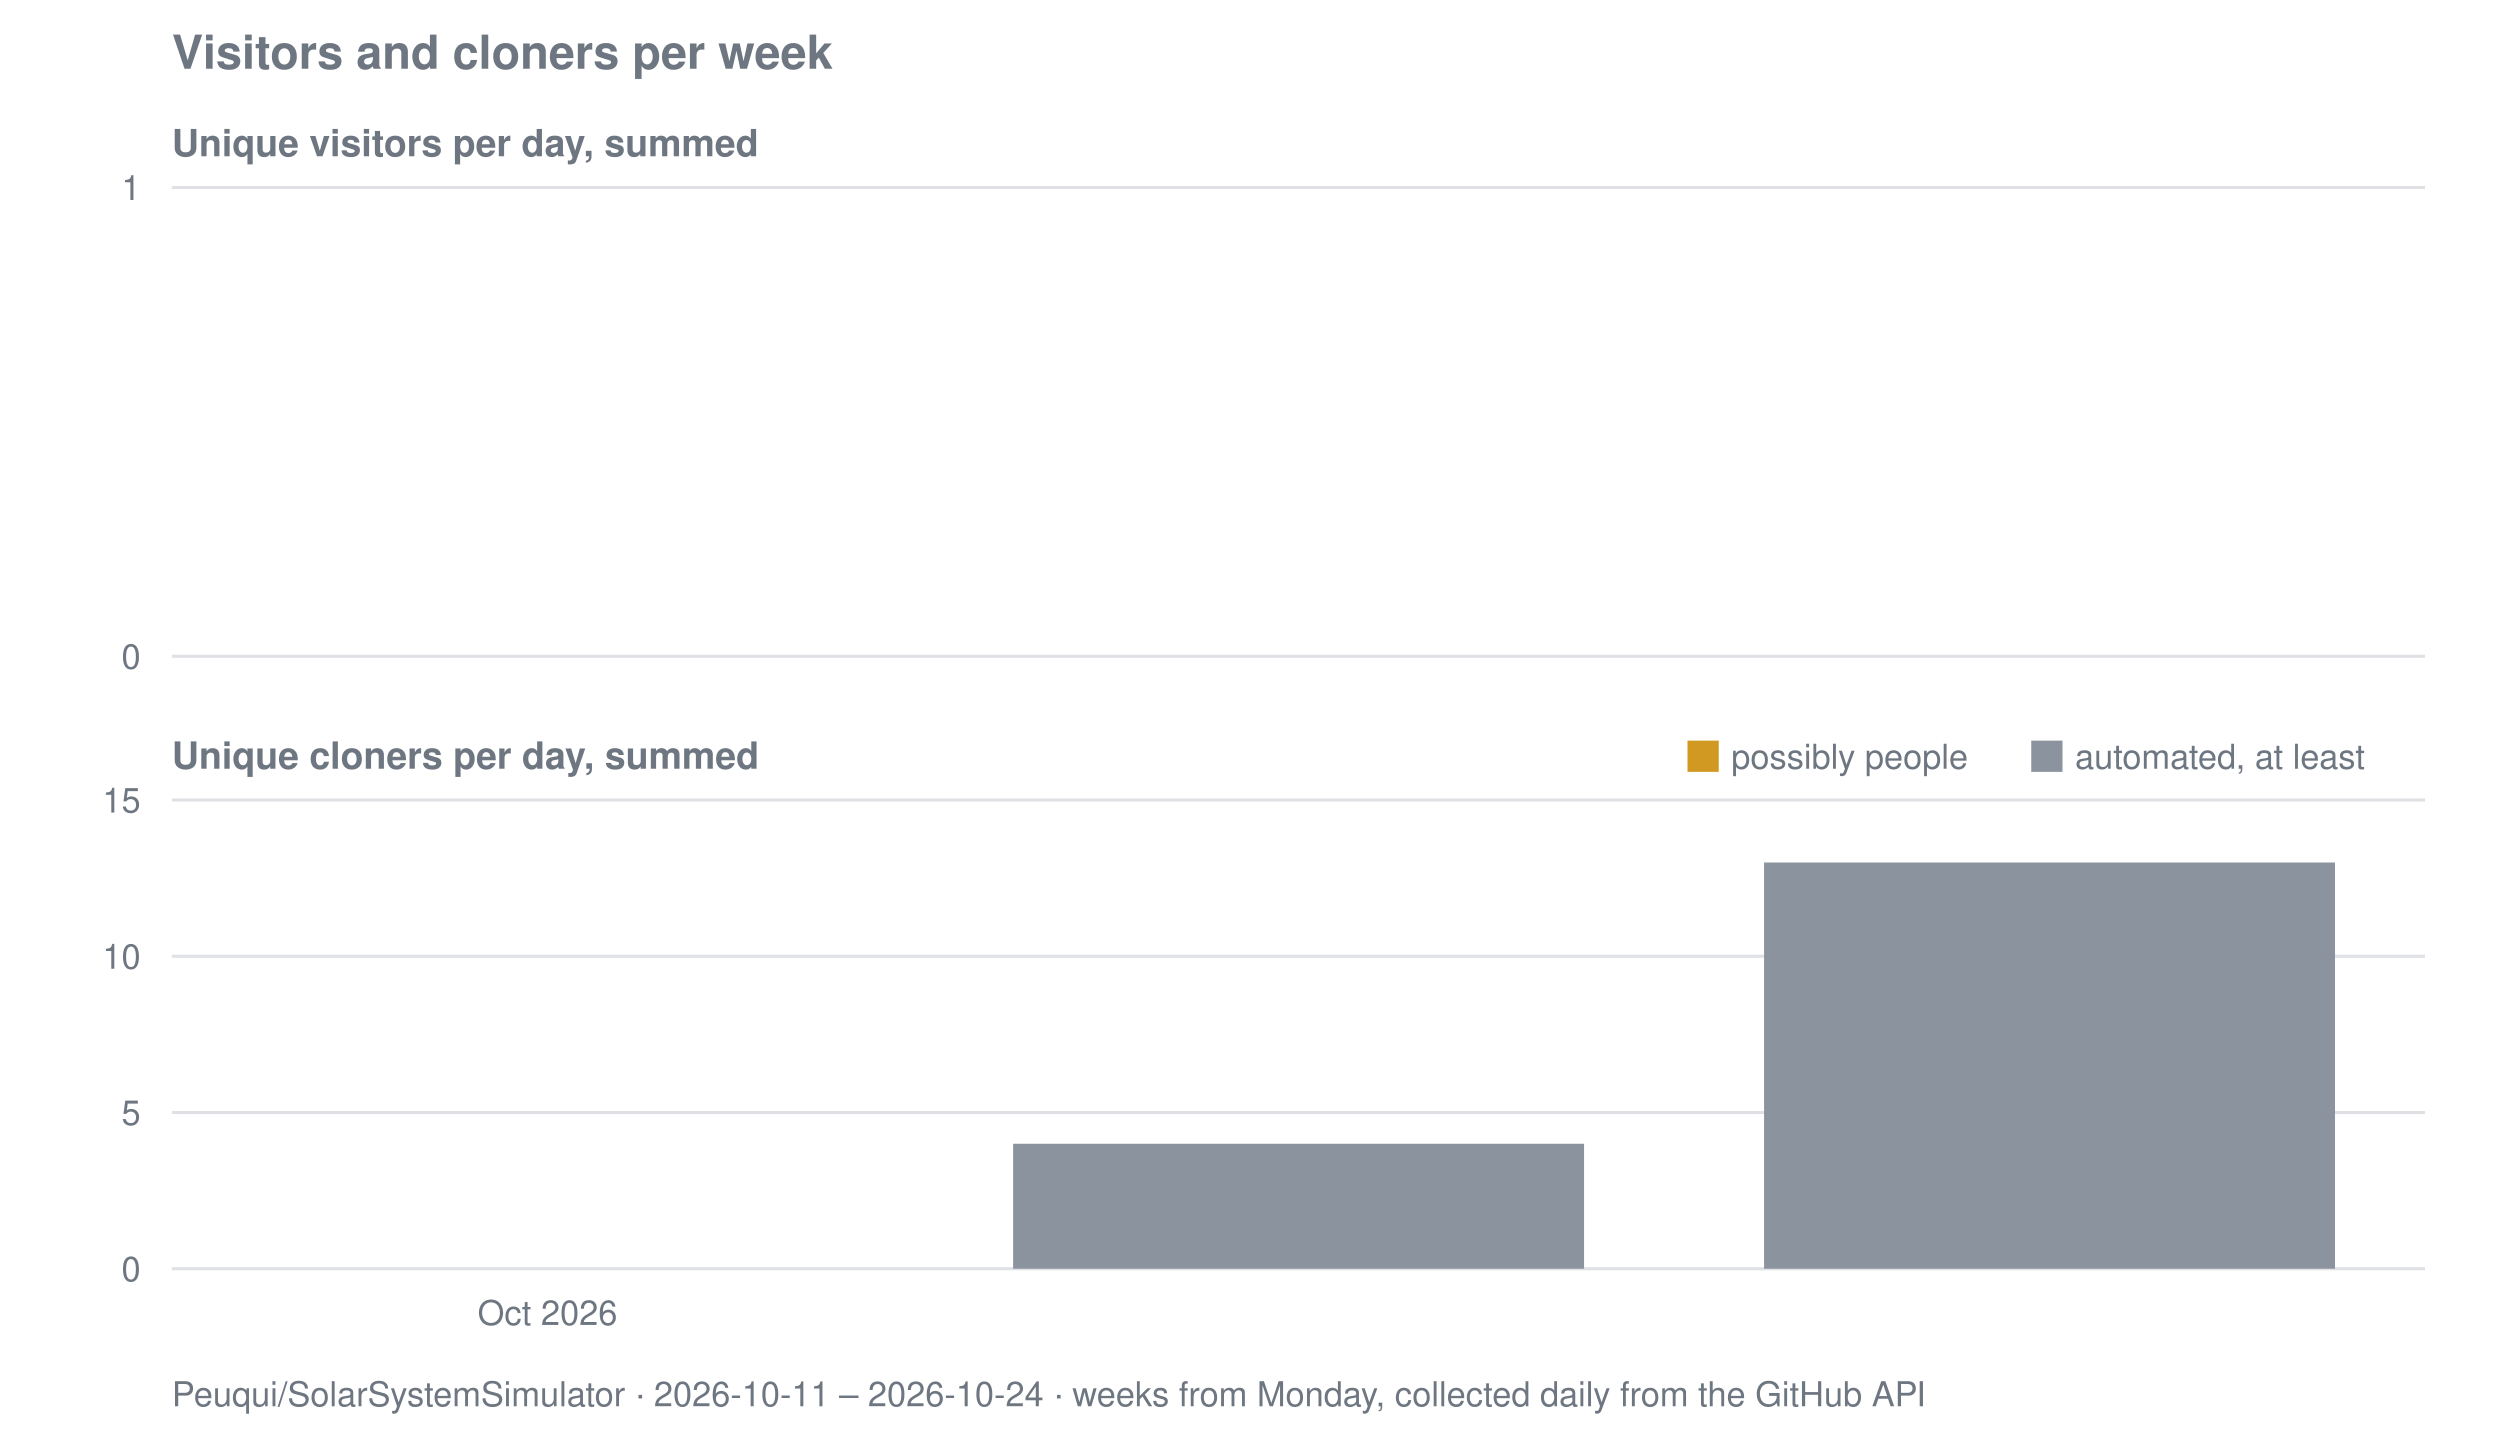
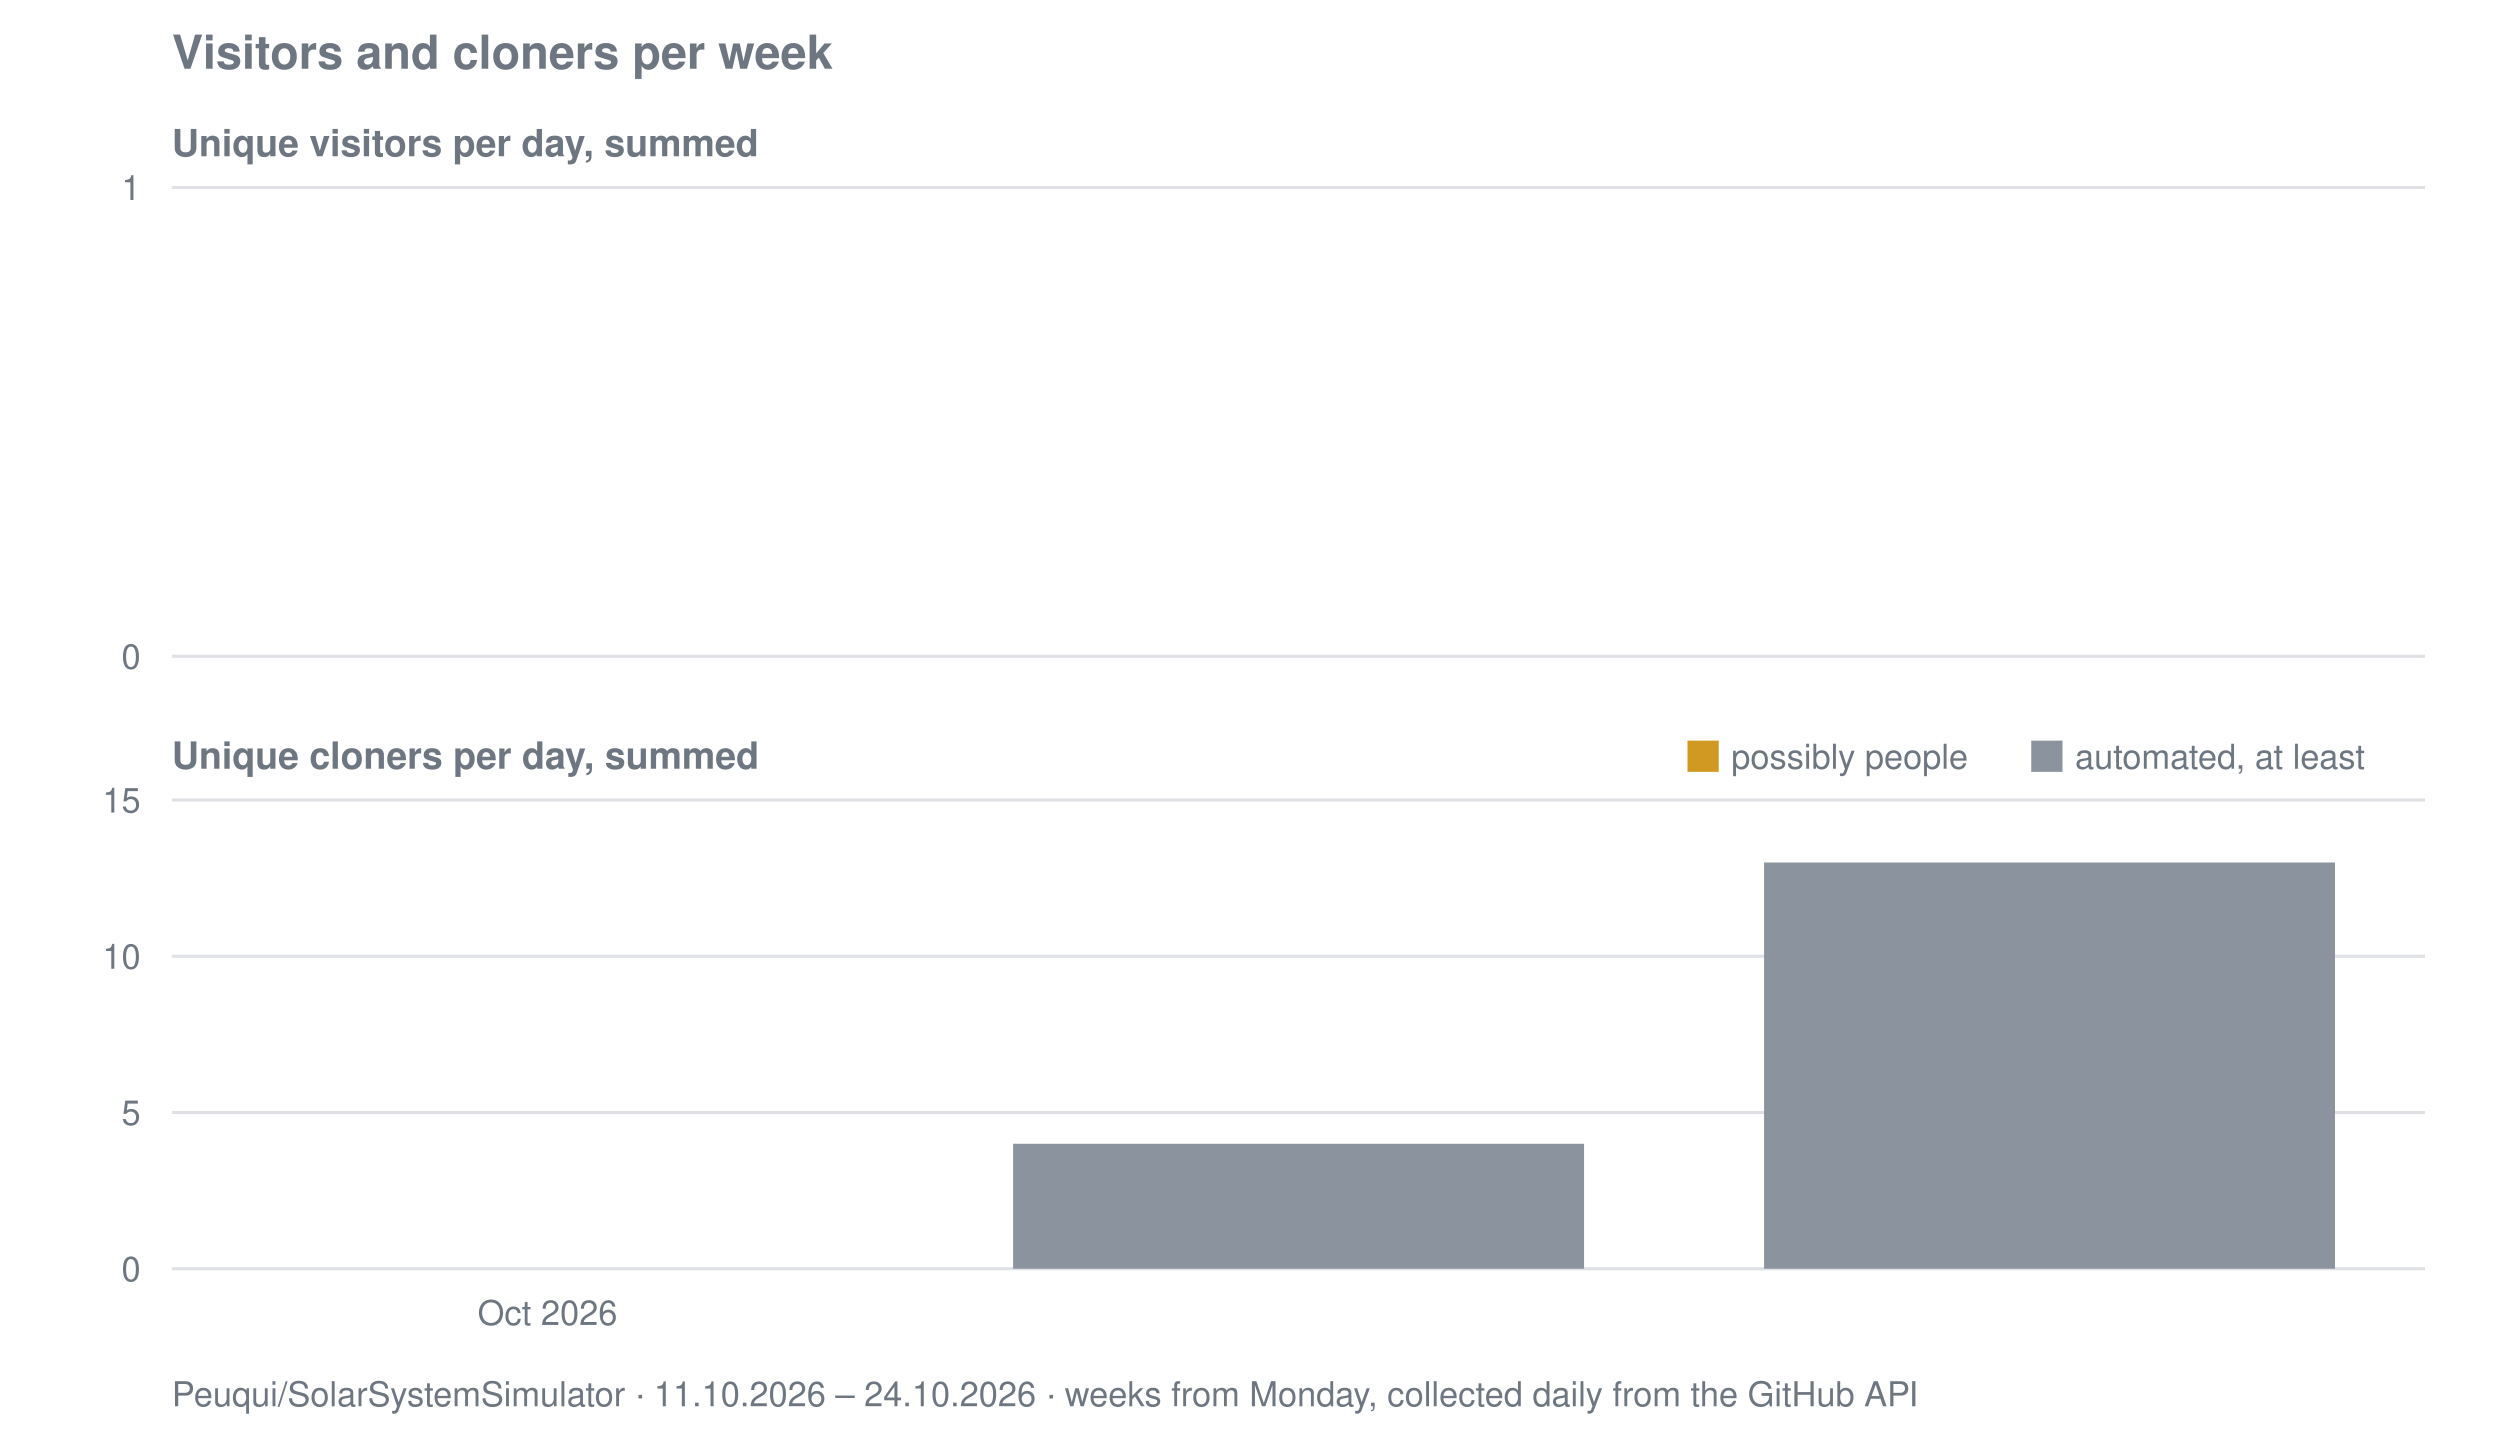
<svg xmlns="http://www.w3.org/2000/svg" viewBox="0 0 800 458" width="800" height="458" role="img" aria-label="Visitors and cloners per week for Peuqui/SolarSystemSimulator">
  <text font-family="system-ui, -apple-system, Segoe UI, Helvetica, Arial, sans-serif" font-size="15" font-weight="600" fill="#6e7781" x="55" y="22">Visitors and cloners per week</text>
  <text font-family="system-ui, -apple-system, Segoe UI, Helvetica, Arial, sans-serif" font-size="12" font-weight="600" fill="#6e7781" x="55" y="50">Unique visitors per day, summed</text>
  <line stroke="#8b949e" stroke-width="1" opacity="0.28" x1="55" y1="210.0" x2="776" y2="210.0" />
  <text font-family="system-ui, -apple-system, Segoe UI, Helvetica, Arial, sans-serif" font-size="11" fill="#6e7781" x="45" y="214.0" text-anchor="end">0</text>
  <line stroke="#8b949e" stroke-width="1" opacity="0.28" x1="55" y1="60.0" x2="776" y2="60.0" />
  <text font-family="system-ui, -apple-system, Segoe UI, Helvetica, Arial, sans-serif" font-size="11" fill="#6e7781" x="45" y="64.0" text-anchor="end">1</text>
  <text font-family="system-ui, -apple-system, Segoe UI, Helvetica, Arial, sans-serif" font-size="12" font-weight="600" fill="#6e7781" x="55" y="246">Unique cloners per day, summed</text>
  <line stroke="#8b949e" stroke-width="1" opacity="0.28" x1="55" y1="406.0" x2="776" y2="406.0" />
  <text font-family="system-ui, -apple-system, Segoe UI, Helvetica, Arial, sans-serif" font-size="11" fill="#6e7781" x="45" y="410.0" text-anchor="end">0</text>
  <line stroke="#8b949e" stroke-width="1" opacity="0.28" x1="55" y1="356.0" x2="776" y2="356.0" />
  <text font-family="system-ui, -apple-system, Segoe UI, Helvetica, Arial, sans-serif" font-size="11" fill="#6e7781" x="45" y="360.0" text-anchor="end">5</text>
  <line stroke="#8b949e" stroke-width="1" opacity="0.28" x1="55" y1="306.0" x2="776" y2="306.0" />
  <text font-family="system-ui, -apple-system, Segoe UI, Helvetica, Arial, sans-serif" font-size="11" fill="#6e7781" x="45" y="310.0" text-anchor="end">10</text>
  <line stroke="#8b949e" stroke-width="1" opacity="0.28" x1="55" y1="256.0" x2="776" y2="256.0" />
  <text font-family="system-ui, -apple-system, Segoe UI, Helvetica, Arial, sans-serif" font-size="11" fill="#6e7781" x="45" y="260.0" text-anchor="end">15</text>
  <rect fill="#8b949e" x="324.2" y="366.0" width="182.7" height="40.0" />
  <rect fill="#8b949e" x="564.5" y="276.0" width="182.7" height="130.0" />
  <rect fill="#d29922" x="540" y="237" width="10" height="10" />
  <text font-family="system-ui, -apple-system, Segoe UI, Helvetica, Arial, sans-serif" font-size="11" fill="#6e7781" x="554" y="246">possibly people</text>
  <rect fill="#8b949e" x="650" y="237" width="10" height="10" />
  <text font-family="system-ui, -apple-system, Segoe UI, Helvetica, Arial, sans-serif" font-size="11" fill="#6e7781" x="664" y="246">automated, at least</text>
  <text font-family="system-ui, -apple-system, Segoe UI, Helvetica, Arial, sans-serif" font-size="11" fill="#6e7781" x="175.2" y="424" text-anchor="middle">Oct 2026</text>
-   <text font-family="system-ui, -apple-system, Segoe UI, Helvetica, Arial, sans-serif" font-size="11" fill="#6e7781" x="55" y="450">Peuqui/SolarSystemSimulator · 2026-10-11 – 2026-10-24 · weeks from Monday, collected daily from the GitHub API</text>
+   <text font-family="system-ui, -apple-system, Segoe UI, Helvetica, Arial, sans-serif" font-size="11" fill="#6e7781" x="55" y="450">Peuqui/SolarSystemSimulator · 11.10.2026 – 24.10.2026 · weeks from Monday, collected daily from the GitHub API</text>
</svg>
